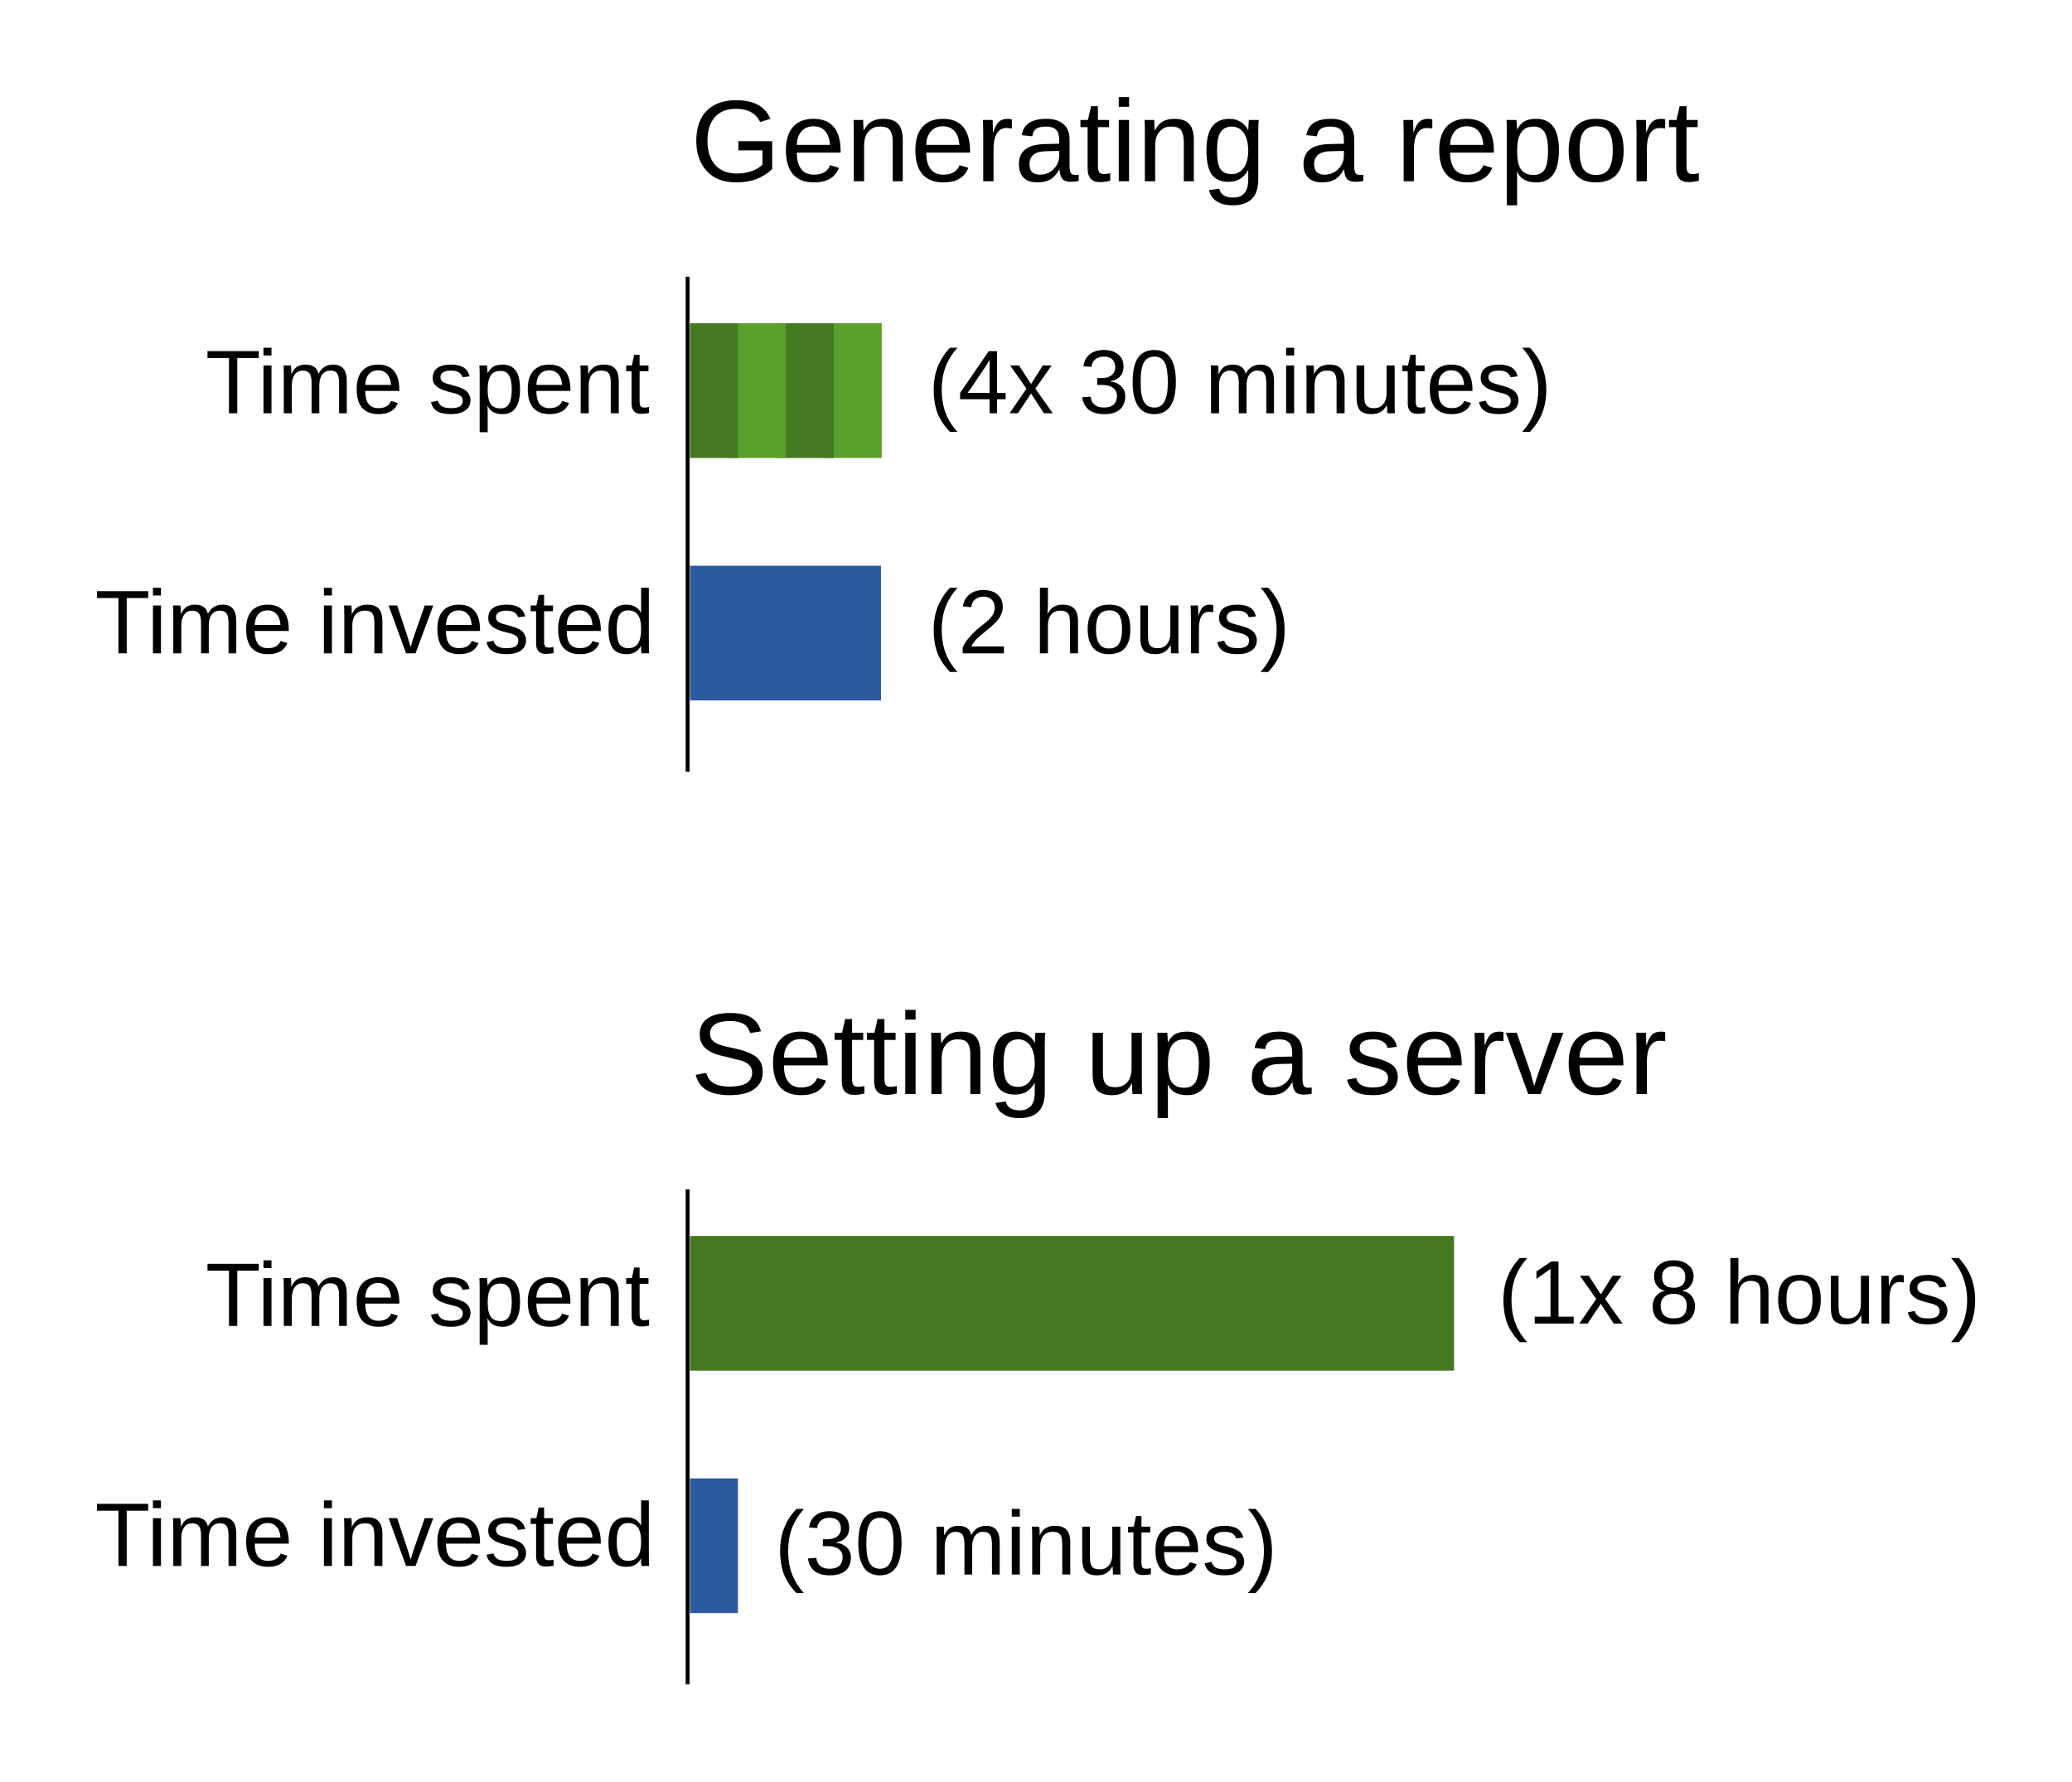
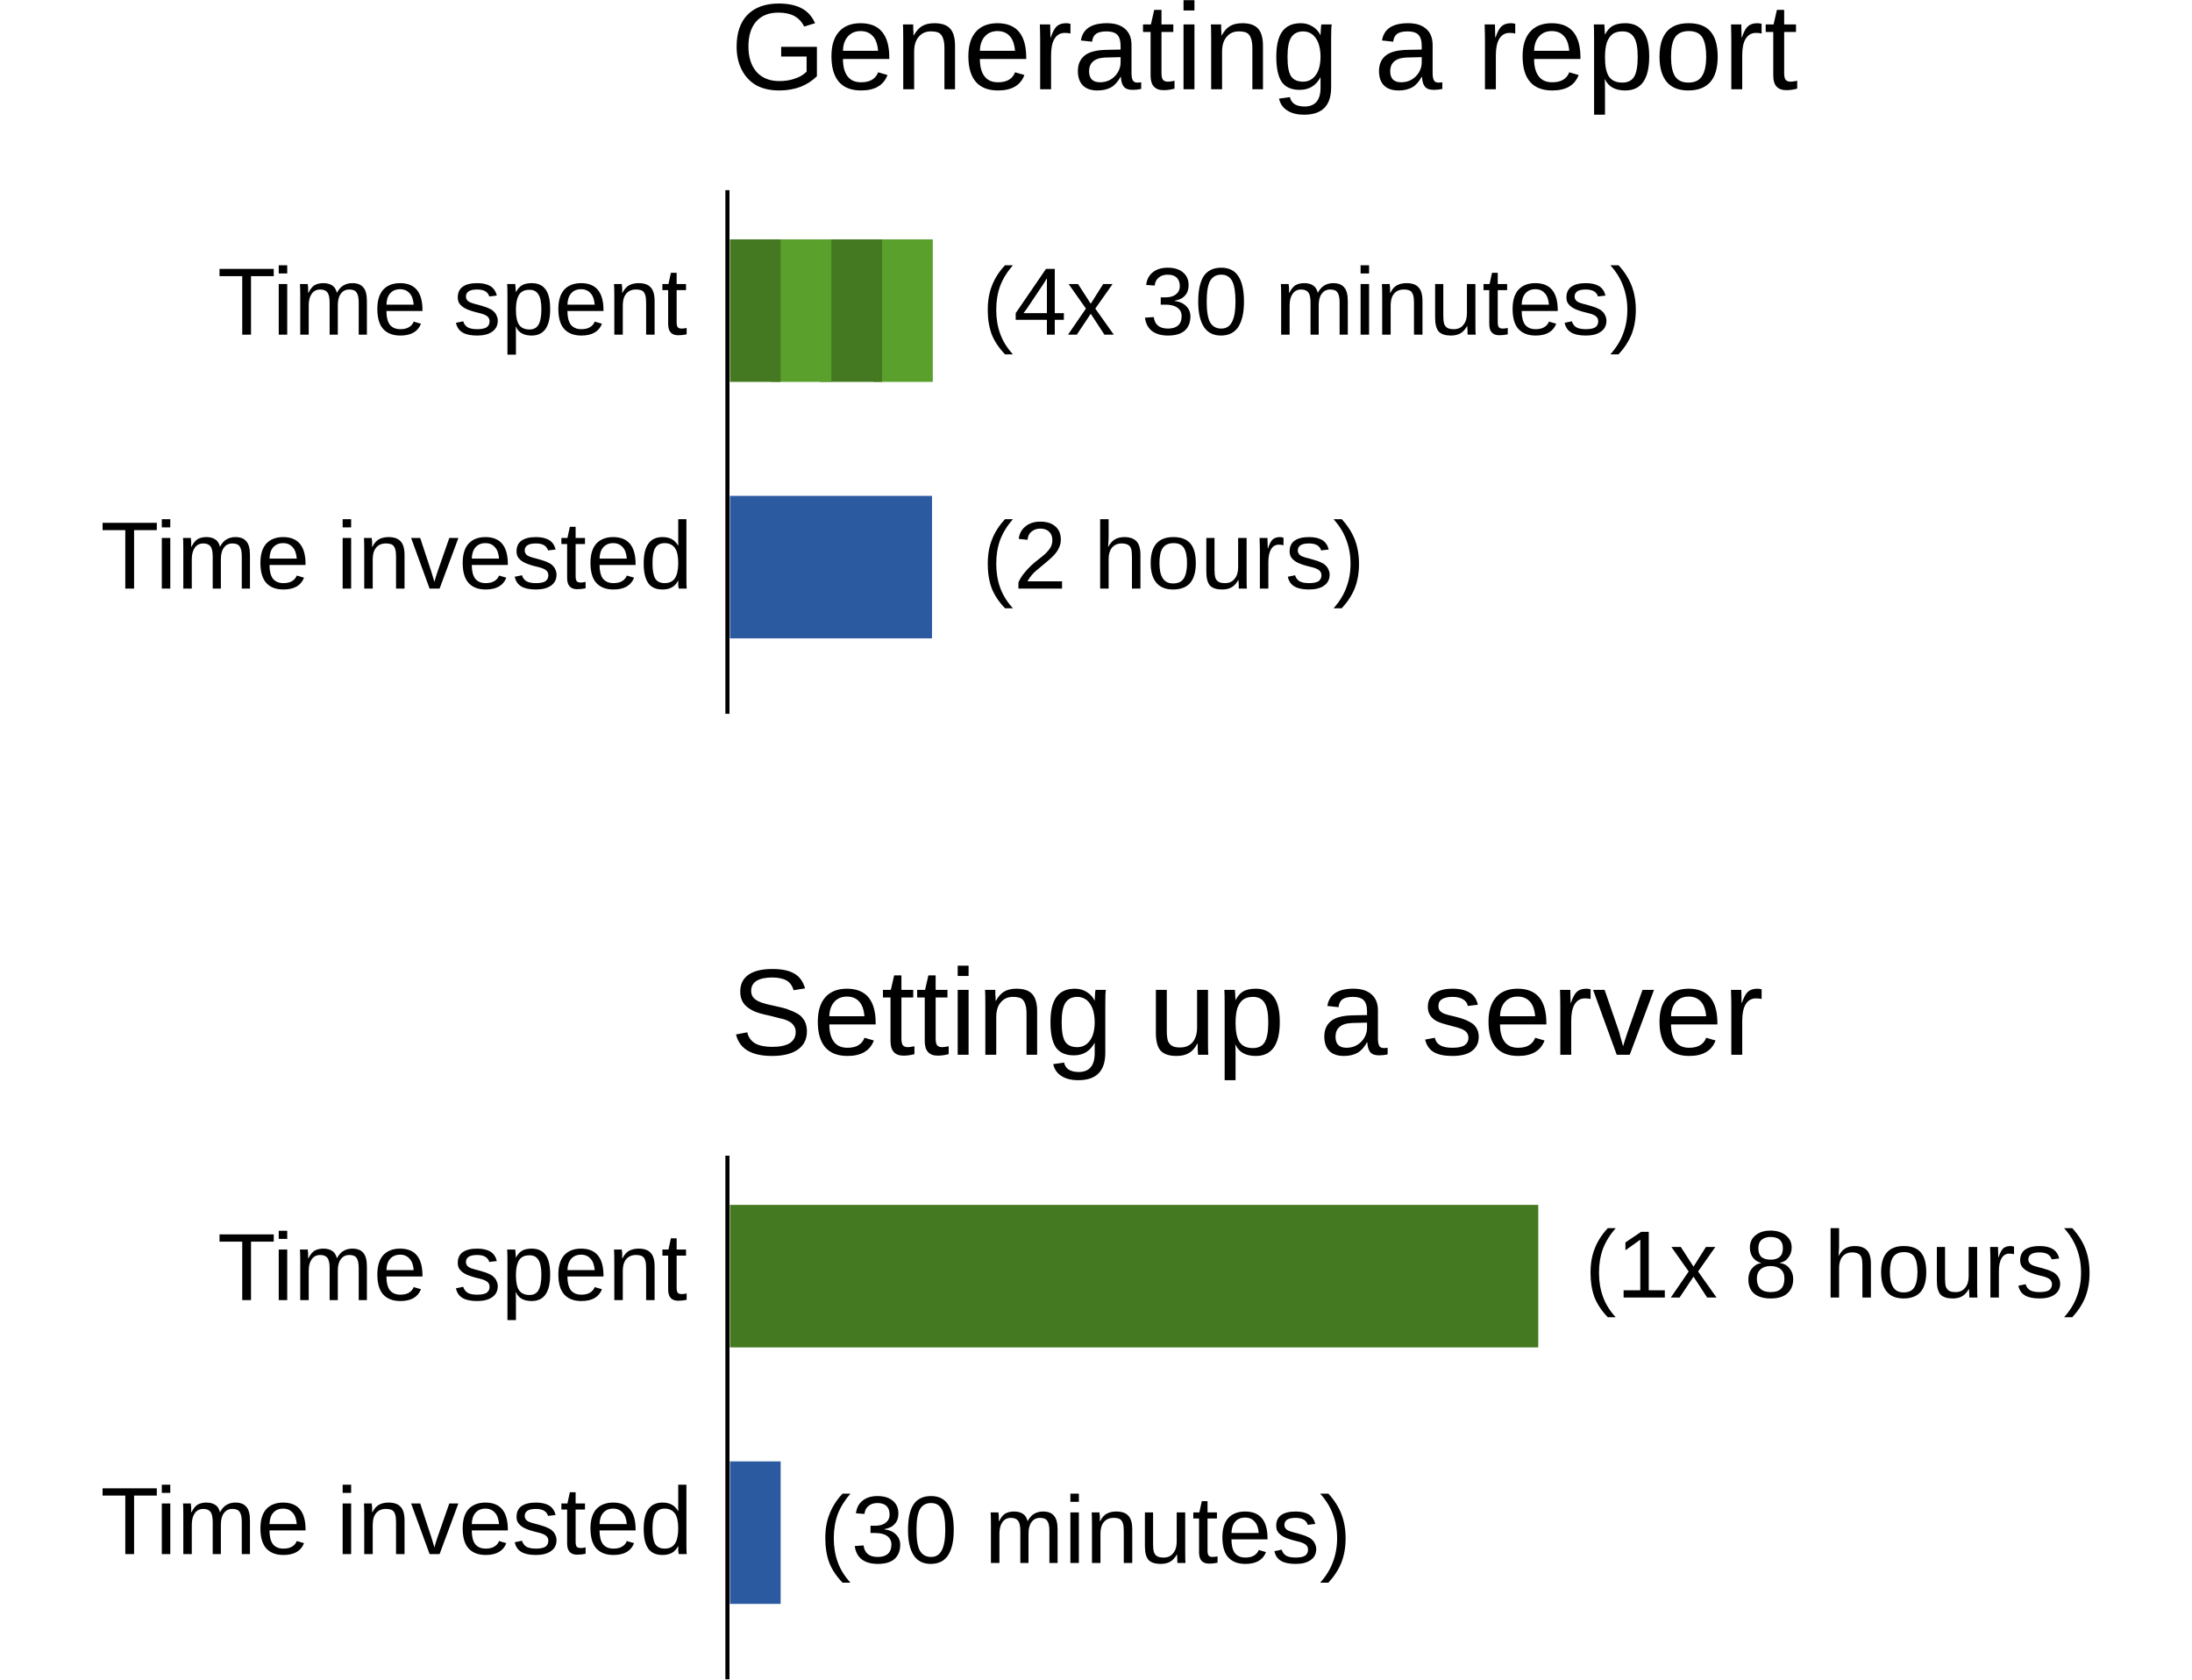
- <svg xmlns="http://www.w3.org/2000/svg" width="427.314" height="367.356" viewBox="0 0 113.06 97.196" version="1.1" id="svg8">
+ <svg xmlns="http://www.w3.org/2000/svg" width="427.314" height="327.356" viewBox="0 0 113.06 86.613" version="1.1" id="svg8">
  <defs id="defs2" />
-   <g id="layer1" transform="translate(27.13454,-216.2743)">
-     <rect style="opacity:1;fill:#5aa02c;fill-opacity:1;stroke:none;stroke-width:0.312;stroke-miterlimit:4;stroke-dasharray:none;stroke-opacity:1" id="rect822-3-5" width="3.058" height="7.35" x="17.919" y="233.912" />
-     <rect style="opacity:1;fill:#447821;fill-opacity:1;stroke:none;stroke-width:0.319;stroke-miterlimit:4;stroke-dasharray:none;stroke-opacity:1" id="rect822-7" width="3.196" height="7.35" x="15.166" y="233.912" />
-     <rect style="opacity:1;fill:#5aa02c;fill-opacity:1;stroke:none;stroke-width:0.315;stroke-miterlimit:4;stroke-dasharray:none;stroke-opacity:1" id="rect822-3" width="3.119" height="7.35" x="12.626" y="233.912" />
-     <rect style="opacity:1;fill:#447821;fill-opacity:1;stroke:none;stroke-width:0.288;stroke-miterlimit:4;stroke-dasharray:none;stroke-opacity:1" id="rect822" width="2.616" height="7.35" x="10.514" y="233.912" />
-     <text xml:space="preserve" style="font-style:normal;font-variant:normal;font-weight:normal;font-stretch:normal;font-size:4.939px;line-height:1.25;font-family:'Liberation Sans';-inkscape-font-specification:'Liberation Sans';letter-spacing:0px;word-spacing:0px;fill:#000000;fill-opacity:1;stroke:none;stroke-width:0.265" x="10.546" y="226.167" id="text886">
-       <tspan id="tspan884" x="10.546" y="226.167" style="font-size:6.35px;stroke-width:0.265">Generating a report</tspan>
+   <g id="layer1" transform="translate(27.13454,-226.8577)">
+     <rect style="opacity:1;fill:#5aa02c;fill-opacity:1;stroke:none;stroke-width:0.312;stroke-miterlimit:4;stroke-dasharray:none;stroke-opacity:1" id="rect822-3-5" width="3.058" height="7.35" x="17.919" y="239.204" />
+     <rect style="opacity:1;fill:#447821;fill-opacity:1;stroke:none;stroke-width:0.319;stroke-miterlimit:4;stroke-dasharray:none;stroke-opacity:1" id="rect822-7" width="3.196" height="7.35" x="15.166" y="239.204" />
+     <rect style="opacity:1;fill:#5aa02c;fill-opacity:1;stroke:none;stroke-width:0.315;stroke-miterlimit:4;stroke-dasharray:none;stroke-opacity:1" id="rect822-3" width="3.119" height="7.35" x="12.626" y="239.204" />
+     <rect style="opacity:1;fill:#447821;fill-opacity:1;stroke:none;stroke-width:0.288;stroke-miterlimit:4;stroke-dasharray:none;stroke-opacity:1" id="rect822" width="2.616" height="7.35" x="10.514" y="239.204" />
+     <text xml:space="preserve" style="font-style:normal;font-variant:normal;font-weight:normal;font-stretch:normal;font-size:4.939px;line-height:1.25;font-family:'Liberation Sans';-inkscape-font-specification:'Liberation Sans';letter-spacing:0px;word-spacing:0px;fill:#000000;fill-opacity:1;stroke:none;stroke-width:0.265" x="10.546" y="231.459" id="text886">
+       <tspan id="tspan884" x="10.546" y="231.459" style="font-size:6.35px;stroke-width:0.265">Generating a report</tspan>
    </text>
-     <text xml:space="preserve" style="font-style:normal;font-variant:normal;font-weight:normal;font-stretch:normal;font-size:4.939px;line-height:1.25;font-family:'Liberation Sans';-inkscape-font-specification:'Liberation Sans';letter-spacing:0px;word-spacing:0px;fill:#000000;fill-opacity:1;stroke:none;stroke-width:0.265" x="-15.922" y="238.824" id="text886-3">
-       <tspan id="tspan884-5" x="-15.922" y="238.824" style="font-size:4.939px;stroke-width:0.265">Time spent</tspan>
+     <text xml:space="preserve" style="font-style:normal;font-variant:normal;font-weight:normal;font-stretch:normal;font-size:4.939px;line-height:1.25;font-family:'Liberation Sans';-inkscape-font-specification:'Liberation Sans';letter-spacing:0px;word-spacing:0px;fill:#000000;fill-opacity:1;stroke:none;stroke-width:0.265" x="-15.922" y="244.116" id="text886-3">
+       <tspan id="tspan884-5" x="-15.922" y="244.116" style="font-size:4.939px;stroke-width:0.265">Time spent</tspan>
    </text>
-     <text xml:space="preserve" style="font-style:normal;font-variant:normal;font-weight:normal;font-stretch:normal;font-size:4.939px;line-height:1.25;font-family:'Liberation Sans';-inkscape-font-specification:'Liberation Sans';letter-spacing:0px;word-spacing:0px;fill:#000000;fill-opacity:1;stroke:none;stroke-width:0.265" x="-21.954" y="251.92" id="text886-3-6">
-       <tspan id="tspan884-5-2" x="-21.954" y="251.92" style="font-size:4.939px;stroke-width:0.265">Time invested</tspan>
+     <text xml:space="preserve" style="font-style:normal;font-variant:normal;font-weight:normal;font-stretch:normal;font-size:4.939px;line-height:1.25;font-family:'Liberation Sans';-inkscape-font-specification:'Liberation Sans';letter-spacing:0px;word-spacing:0px;fill:#000000;fill-opacity:1;stroke:none;stroke-width:0.265" x="-21.954" y="257.212" id="text886-3-6">
+       <tspan id="tspan884-5-2" x="-21.954" y="257.212" style="font-size:4.939px;stroke-width:0.265">Time invested</tspan>
    </text>
-     <rect y="247.142" x="10.514" height="7.35" width="10.423" id="rect943" style="opacity:1;fill:#2c5aa0;fill-opacity:1;stroke:none;stroke-width:0.576;stroke-miterlimit:4;stroke-dasharray:none;stroke-opacity:1" />
-     <rect y="283.711" x="10.514" height="7.35" width="41.693" id="rect953" style="opacity:1;fill:#447821;fill-opacity:1;stroke:none;stroke-width:1.151;stroke-miterlimit:4;stroke-dasharray:none;stroke-opacity:1" />
-     <text id="text957" y="275.965" x="10.546" style="font-style:normal;font-variant:normal;font-weight:normal;font-stretch:normal;font-size:4.939px;line-height:1.25;font-family:'Liberation Sans';-inkscape-font-specification:'Liberation Sans';letter-spacing:0px;word-spacing:0px;fill:#000000;fill-opacity:1;stroke:none;stroke-width:0.265" xml:space="preserve">
-       <tspan style="font-size:6.35px;stroke-width:0.265" y="275.965" x="10.546" id="tspan955">Setting up a server</tspan>
+     <rect y="252.433" x="10.514" height="7.35" width="10.423" id="rect943" style="opacity:1;fill:#2c5aa0;fill-opacity:1;stroke:none;stroke-width:0.576;stroke-miterlimit:4;stroke-dasharray:none;stroke-opacity:1" />
+     <rect y="289.002" x="10.514" height="7.35" width="41.693" id="rect953" style="opacity:1;fill:#447821;fill-opacity:1;stroke:none;stroke-width:1.151;stroke-miterlimit:4;stroke-dasharray:none;stroke-opacity:1" />
+     <text id="text957" y="281.257" x="10.546" style="font-style:normal;font-variant:normal;font-weight:normal;font-stretch:normal;font-size:4.939px;line-height:1.25;font-family:'Liberation Sans';-inkscape-font-specification:'Liberation Sans';letter-spacing:0px;word-spacing:0px;fill:#000000;fill-opacity:1;stroke:none;stroke-width:0.265" xml:space="preserve">
+       <tspan style="font-size:6.35px;stroke-width:0.265" y="281.257" x="10.546" id="tspan955">Setting up a server</tspan>
    </text>
-     <text id="text961" y="288.622" x="-15.922" style="font-style:normal;font-variant:normal;font-weight:normal;font-stretch:normal;font-size:4.939px;line-height:1.25;font-family:'Liberation Sans';-inkscape-font-specification:'Liberation Sans';letter-spacing:0px;word-spacing:0px;fill:#000000;fill-opacity:1;stroke:none;stroke-width:0.265" xml:space="preserve">
-       <tspan style="font-size:4.939px;stroke-width:0.265" y="288.622" x="-15.922" id="tspan959">Time spent</tspan>
+     <text id="text961" y="293.914" x="-15.922" style="font-style:normal;font-variant:normal;font-weight:normal;font-stretch:normal;font-size:4.939px;line-height:1.25;font-family:'Liberation Sans';-inkscape-font-specification:'Liberation Sans';letter-spacing:0px;word-spacing:0px;fill:#000000;fill-opacity:1;stroke:none;stroke-width:0.265" xml:space="preserve">
+       <tspan style="font-size:4.939px;stroke-width:0.265" y="293.914" x="-15.922" id="tspan959">Time spent</tspan>
    </text>
-     <text id="text965" y="301.719" x="-21.954" style="font-style:normal;font-variant:normal;font-weight:normal;font-stretch:normal;font-size:4.939px;line-height:1.25;font-family:'Liberation Sans';-inkscape-font-specification:'Liberation Sans';letter-spacing:0px;word-spacing:0px;fill:#000000;fill-opacity:1;stroke:none;stroke-width:0.265" xml:space="preserve">
-       <tspan style="font-size:4.939px;stroke-width:0.265" y="301.719" x="-21.954" id="tspan963">Time invested</tspan>
+     <text id="text965" y="307.01" x="-21.954" style="font-style:normal;font-variant:normal;font-weight:normal;font-stretch:normal;font-size:4.939px;line-height:1.25;font-family:'Liberation Sans';-inkscape-font-specification:'Liberation Sans';letter-spacing:0px;word-spacing:0px;fill:#000000;fill-opacity:1;stroke:none;stroke-width:0.265" xml:space="preserve">
+       <tspan style="font-size:4.939px;stroke-width:0.265" y="307.01" x="-21.954" id="tspan963">Time invested</tspan>
    </text>
-     <rect style="opacity:1;fill:#2c5aa0;fill-opacity:1;stroke:none;stroke-width:0.288;stroke-miterlimit:4;stroke-dasharray:none;stroke-opacity:1" id="rect967" width="2.616" height="7.35" x="10.514" y="296.94" />
-     <path style="fill:none;stroke:#000000;stroke-width:0.211px;stroke-linecap:butt;stroke-linejoin:miter;stroke-opacity:1" d="m 10.385,231.373 v 27.008" id="path820" />
-     <path id="path945" d="m 10.385,281.171 v 27.008" style="fill:none;stroke:#000000;stroke-width:0.211px;stroke-linecap:butt;stroke-linejoin:miter;stroke-opacity:1" />
-     <text id="text1035" y="238.824" x="23.5" style="font-style:normal;font-variant:normal;font-weight:normal;font-stretch:normal;font-size:4.939px;line-height:1.25;font-family:'Liberation Sans';-inkscape-font-specification:'Liberation Sans';letter-spacing:0px;word-spacing:0px;fill:#000000;fill-opacity:1;stroke:none;stroke-width:0.265" xml:space="preserve">
-       <tspan style="font-size:4.939px;stroke-width:0.265" y="238.824" x="23.5" id="tspan1033">(4x 30 minutes)</tspan>
+     <rect style="opacity:1;fill:#2c5aa0;fill-opacity:1;stroke:none;stroke-width:0.288;stroke-miterlimit:4;stroke-dasharray:none;stroke-opacity:1" id="rect967" width="2.616" height="7.35" x="10.514" y="302.232" />
+     <path style="fill:none;stroke:#000000;stroke-width:0.211px;stroke-linecap:butt;stroke-linejoin:miter;stroke-opacity:1" d="m 10.385,236.665 v 27.008" id="path820" />
+     <path id="path945" d="m 10.385,286.463 v 27.008" style="fill:none;stroke:#000000;stroke-width:0.211px;stroke-linecap:butt;stroke-linejoin:miter;stroke-opacity:1" />
+     <text id="text1035" y="244.116" x="23.5" style="font-style:normal;font-variant:normal;font-weight:normal;font-stretch:normal;font-size:4.939px;line-height:1.25;font-family:'Liberation Sans';-inkscape-font-specification:'Liberation Sans';letter-spacing:0px;word-spacing:0px;fill:#000000;fill-opacity:1;stroke:none;stroke-width:0.265" xml:space="preserve">
+       <tspan style="font-size:4.939px;stroke-width:0.265" y="244.116" x="23.5" id="tspan1033">(4x 30 minutes)</tspan>
    </text>
-     <text id="text1039" y="251.92" x="23.5" style="font-style:normal;font-variant:normal;font-weight:normal;font-stretch:normal;font-size:4.939px;line-height:1.25;font-family:'Liberation Sans';-inkscape-font-specification:'Liberation Sans';letter-spacing:0px;word-spacing:0px;fill:#000000;fill-opacity:1;stroke:none;stroke-width:0.265" xml:space="preserve">
-       <tspan style="font-size:4.939px;stroke-width:0.265" y="251.92" x="23.5" id="tspan1037">(2 hours)</tspan>
+     <text id="text1039" y="257.212" x="23.5" style="font-style:normal;font-variant:normal;font-weight:normal;font-stretch:normal;font-size:4.939px;line-height:1.25;font-family:'Liberation Sans';-inkscape-font-specification:'Liberation Sans';letter-spacing:0px;word-spacing:0px;fill:#000000;fill-opacity:1;stroke:none;stroke-width:0.265" xml:space="preserve">
+       <tspan style="font-size:4.939px;stroke-width:0.265" y="257.212" x="23.5" id="tspan1037">(2 hours)</tspan>
    </text>
-     <text xml:space="preserve" style="font-style:normal;font-variant:normal;font-weight:normal;font-stretch:normal;font-size:4.939px;line-height:1.25;font-family:'Liberation Sans';-inkscape-font-specification:'Liberation Sans';letter-spacing:0px;word-spacing:0px;fill:#000000;fill-opacity:1;stroke:none;stroke-width:0.265" x="54.589" y="288.49" id="text1043">
-       <tspan id="tspan1041" x="54.589" y="288.49" style="font-size:4.939px;stroke-width:0.265">(1x 8 hours)</tspan>
+     <text xml:space="preserve" style="font-style:normal;font-variant:normal;font-weight:normal;font-stretch:normal;font-size:4.939px;line-height:1.25;font-family:'Liberation Sans';-inkscape-font-specification:'Liberation Sans';letter-spacing:0px;word-spacing:0px;fill:#000000;fill-opacity:1;stroke:none;stroke-width:0.265" x="54.589" y="293.782" id="text1043">
+       <tspan id="tspan1041" x="54.589" y="293.782" style="font-size:4.939px;stroke-width:0.265">(1x 8 hours)</tspan>
    </text>
-     <text xml:space="preserve" style="font-style:normal;font-variant:normal;font-weight:normal;font-stretch:normal;font-size:4.939px;line-height:1.25;font-family:'Liberation Sans';-inkscape-font-specification:'Liberation Sans';letter-spacing:0px;word-spacing:0px;fill:#000000;fill-opacity:1;stroke:none;stroke-width:0.265" x="15.12" y="302.181" id="text1043-1">
-       <tspan id="tspan1041-2" x="15.12" y="302.181" style="font-size:4.939px;stroke-width:0.265">(30 minutes)</tspan>
+     <text xml:space="preserve" style="font-style:normal;font-variant:normal;font-weight:normal;font-stretch:normal;font-size:4.939px;line-height:1.25;font-family:'Liberation Sans';-inkscape-font-specification:'Liberation Sans';letter-spacing:0px;word-spacing:0px;fill:#000000;fill-opacity:1;stroke:none;stroke-width:0.265" x="15.12" y="307.473" id="text1043-1">
+       <tspan id="tspan1041-2" x="15.12" y="307.473" style="font-size:4.939px;stroke-width:0.265">(30 minutes)</tspan>
    </text>
  </g>
</svg>
